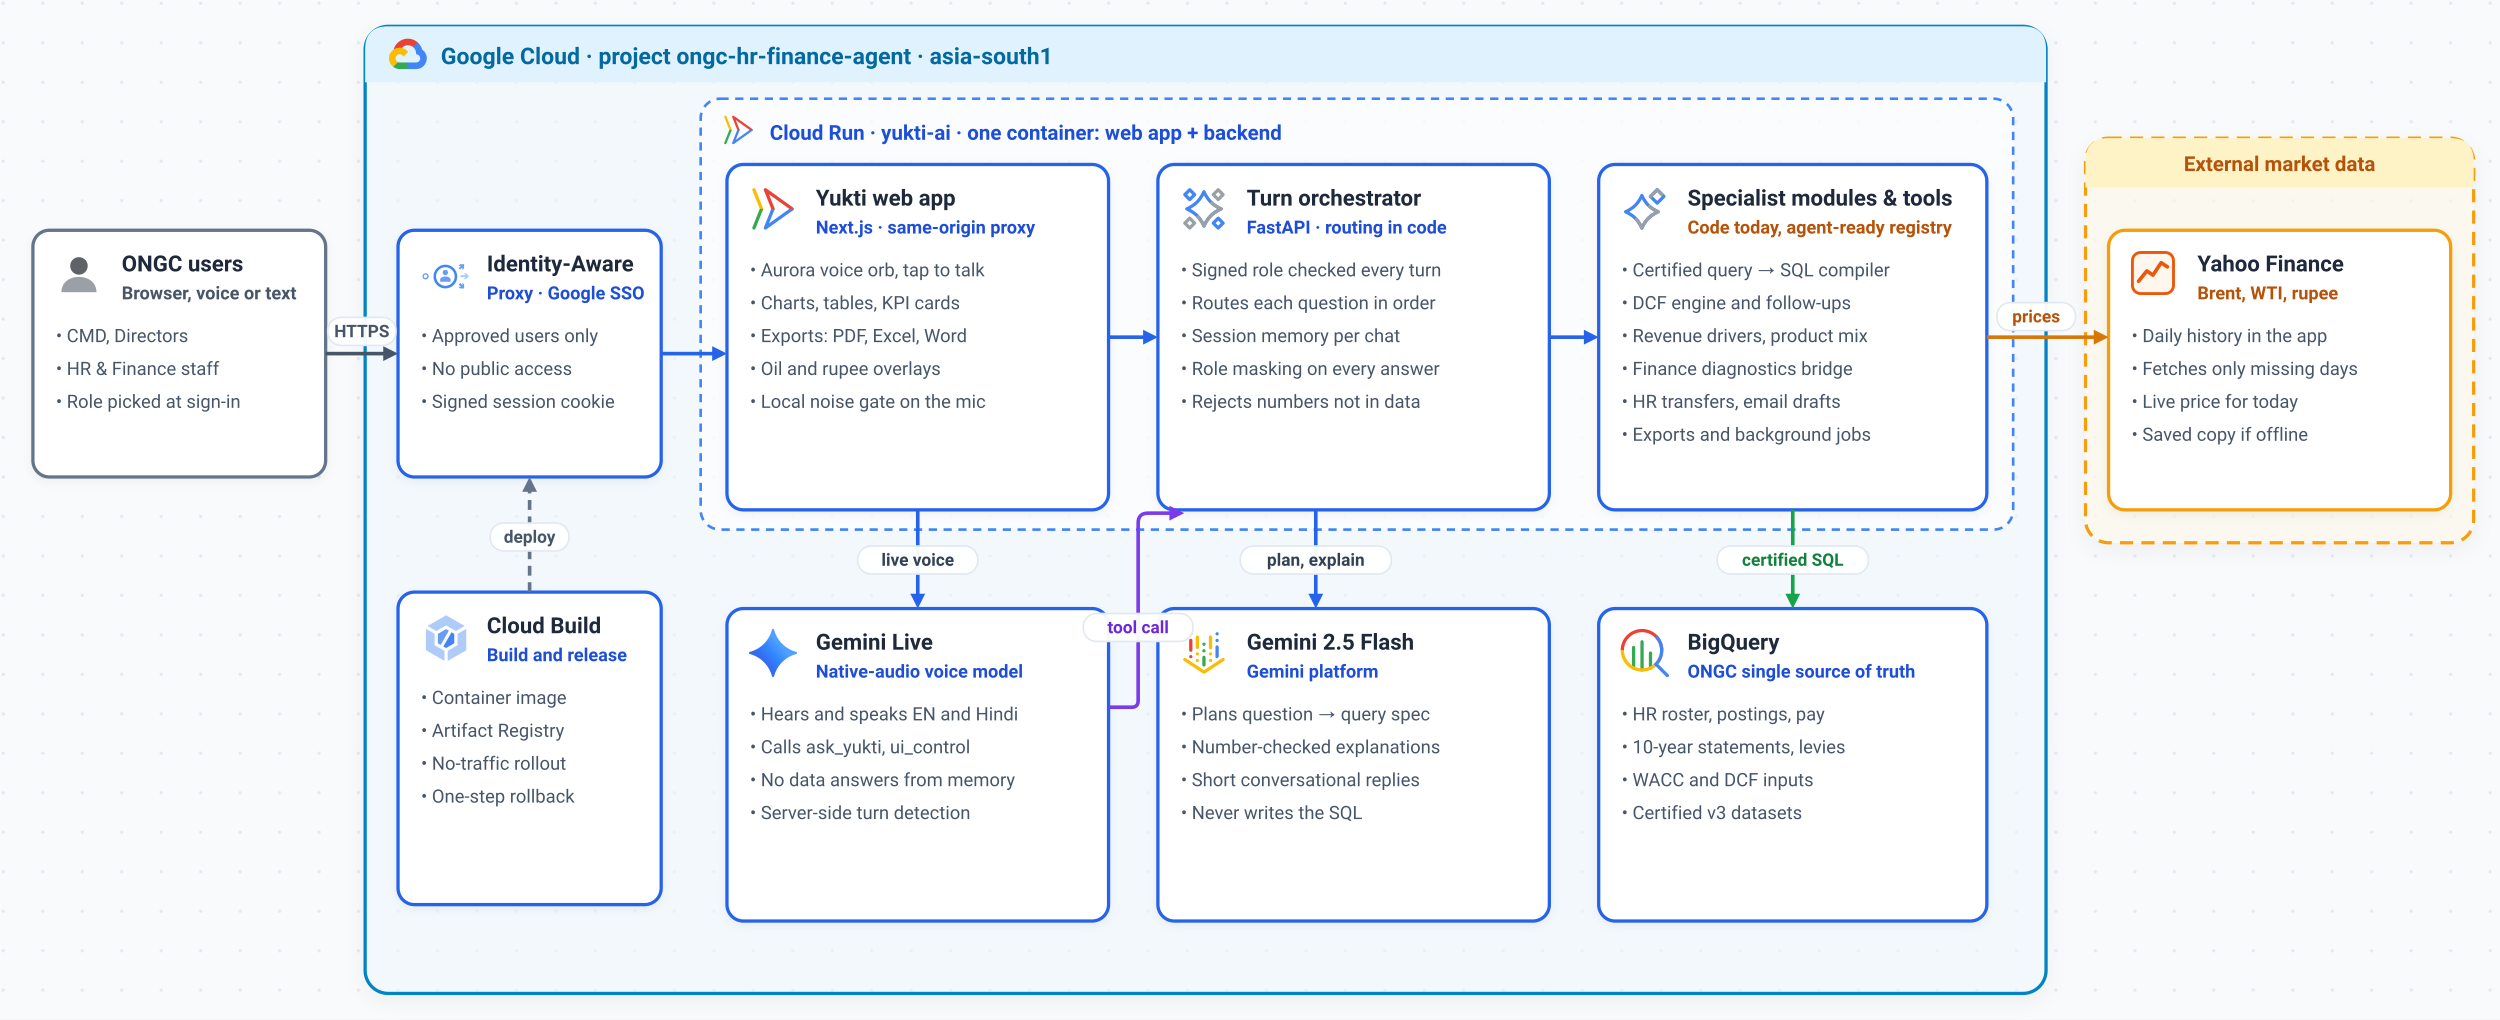
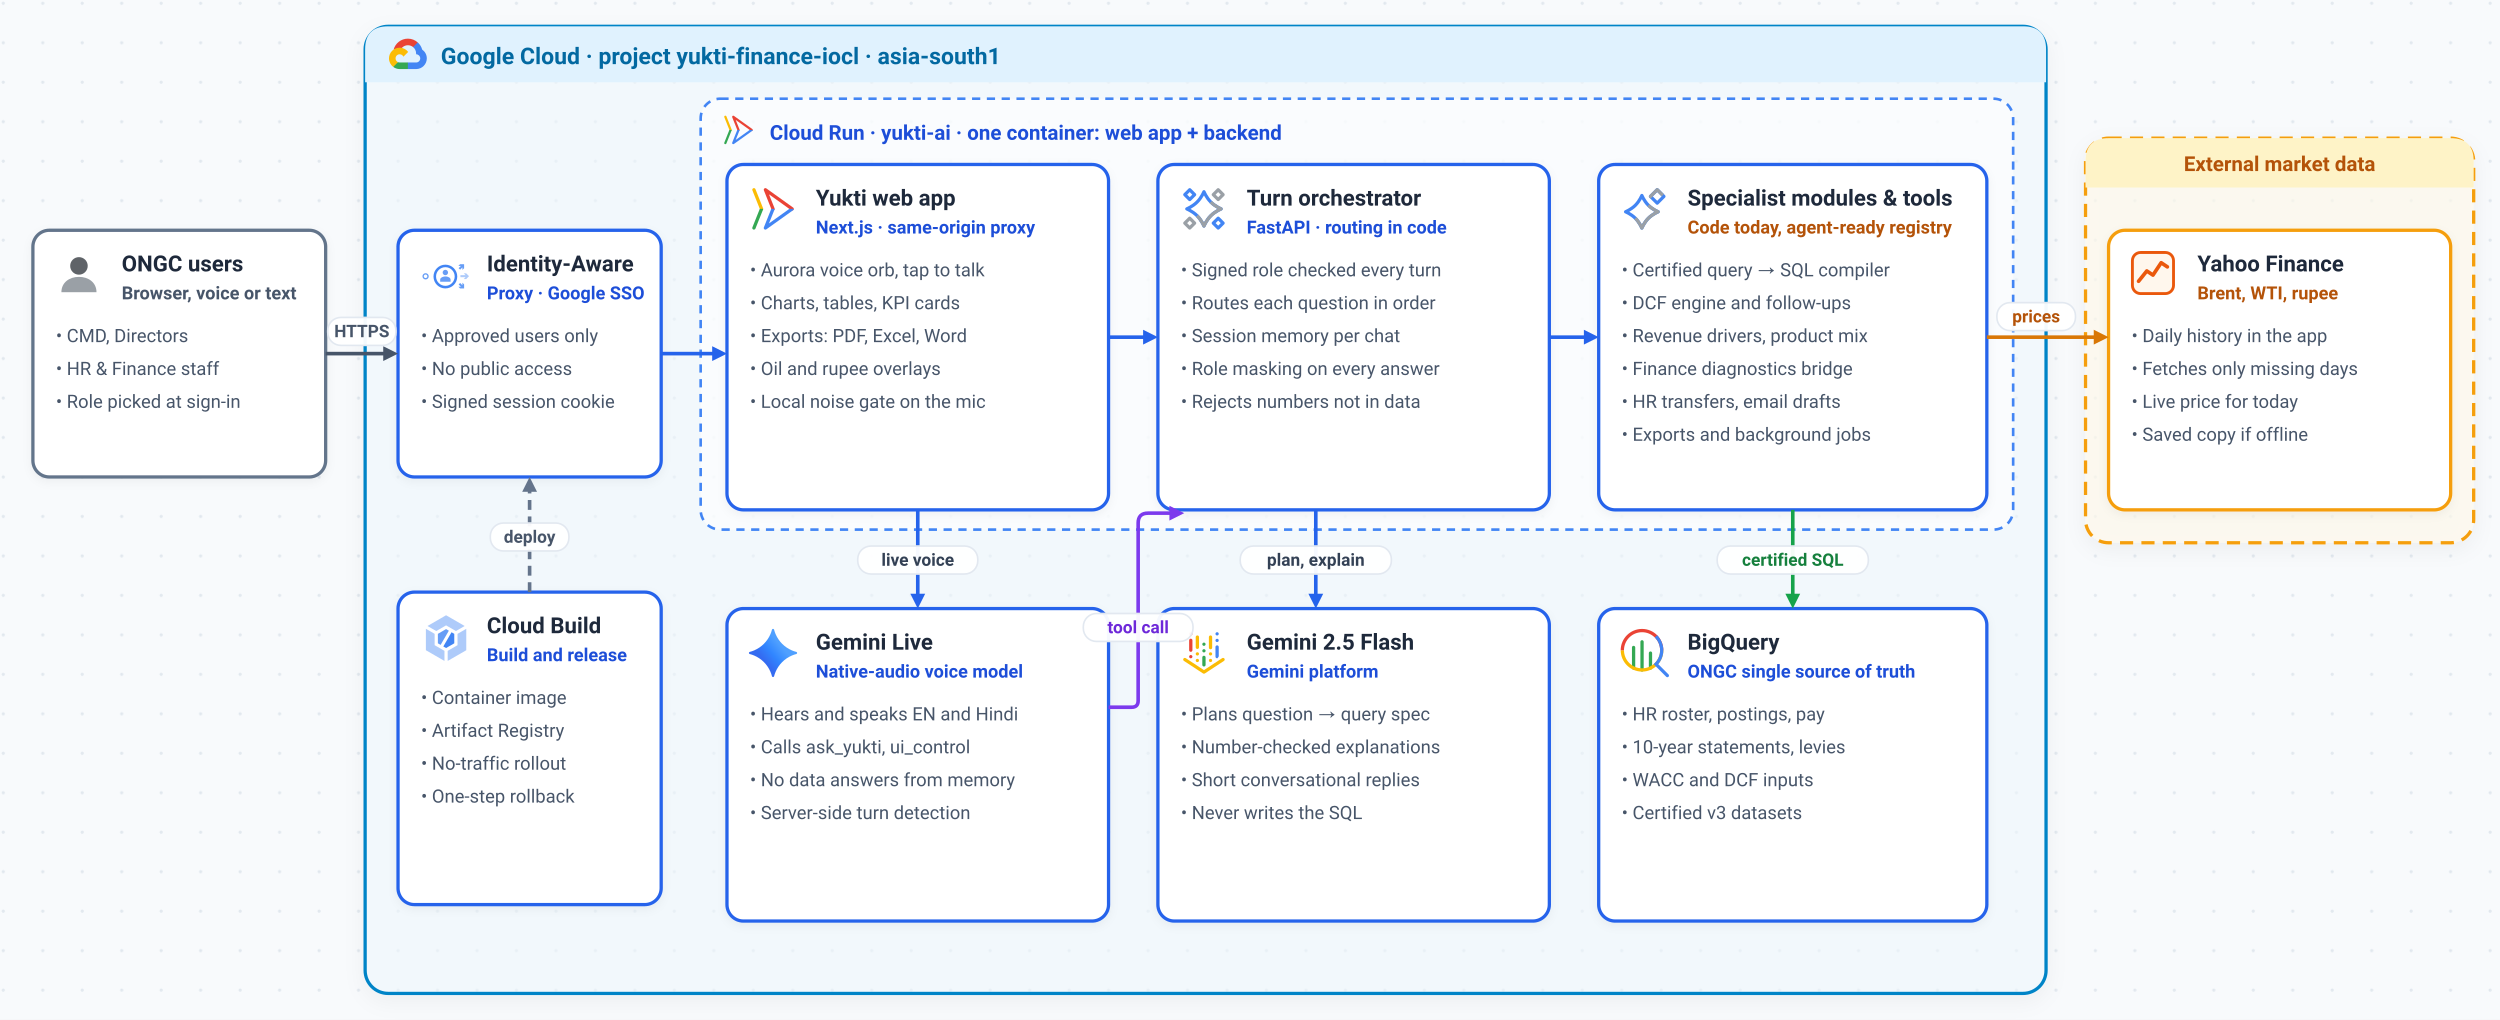
<svg xmlns="http://www.w3.org/2000/svg" viewBox="0 0 1520 620" width="1520" height="620" font-family="Google Sans, Roboto, Helvetica, Arial, sans-serif">
  <defs>
    <pattern id="bg-grid" width="24" height="24" patternUnits="userSpaceOnUse">
      <circle cx="2" cy="2" r="1" fill="#CBD5E1" fill-opacity="0.45" />
    </pattern>
    <filter id="shadow-md" x="-5%" y="-5%" width="110%" height="115%">
      <feDropShadow dx="0" dy="4" stdDeviation="6" flood-color="#0F172A" flood-opacity="0.07" />
    </filter>
    <filter id="shadow-sm" x="-5%" y="-5%" width="110%" height="115%">
      <feDropShadow dx="0" dy="2" stdDeviation="3" flood-color="#0F172A" flood-opacity="0.05" />
    </filter>
    <symbol id="icon-google-cloud" viewBox="0 0 192 192">
      <path fill="#EA4335" d="M121.11,60.87l5.89,0.11l16.01-16.01l0.78-6.78C131.07,26.87,114.33,19.98,96,19.98c-33.19,0-61.18,22.57-69.48,53.17c1.75-1.21,5.48-0.31,5.48-0.31l32-5.26c0,0,1.66-2.72,2.47-2.55C73.79,57.02,84.32,51.98,96,51.98C105.5,51.98,114.24,55.32,121.11,60.87z" />
      <path fill="#4285F4" d="M165.5,73.19c-3.71-13.72-11.39-25.82-21.72-35.01l-22.68,22.68C130.18,68.2,136,79.42,136,91.98v4c11.03,0,20,8.97,20,20s-8.97,20-20,20H96L92,140v24l4,3.98h40c28.67,0,52-23.33,52-52C188,98.25,179.08,82.58,165.5,73.19z" />
      <path fill="#34A853" d="M56,167.98h39.97v-32H56c-2.94,0-5.72-0.65-8.24-1.8L42,135.95l-16.02,16.02l-1.4,5.41C33.31,164.02,44.2,167.98,56,167.98z" />
      <path fill="#FBBC05" d="M56,63.98c-28.67,0-52,23.33-52,52c0,16.88,8.09,31.91,20.6,41.41l23.19-23.19C40.85,131.06,36,124.08,36,115.98c0-11.03,8.97-20,20-20c8.1,0,15.08,4.85,18.22,11.79l23.19-23.19C87.91,72.07,72.88,63.98,56,63.98z" />
    </symbol>
    <linearGradient id="gemini-spark-grad" x1="63.88" y1="262.92" x2="143.5" y2="330.05" gradientTransform="translate(0 386) scale(1 -1)" gradientUnits="userSpaceOnUse">
      <stop offset="0" stop-color="#346bf1" />
      <stop offset=".37" stop-color="#3186ff" />
      <stop offset=".78" stop-color="#4fa0ff" />
    </linearGradient>
    <symbol id="icon-gemini" viewBox="0 0 192 192">
      <path d="M164.93,86.68c-13.56-5.84-25.42-13.84-35.6-24.01-10.17-10.17-18.18-22.04-24.01-35.6-2.24-5.2-4.04-10.54-5.42-16.02-.45-1.79-2.06-3.05-3.9-3.05s-3.45,1.26-3.9,3.05c-1.38,5.48-3.18,10.81-5.42,16.02-5.84,13.56-13.84,25.43-24.01,35.6-10.17,10.17-22.04,18.18-35.6,24.01-5.2,2.24-10.54,4.04-16.02,5.42-1.79.45-3.05,2.06-3.05,3.9s1.26,3.45,3.05,3.9c5.48,1.38,10.81,3.18,16.02,5.42,13.56,5.84,25.42,13.84,35.6,24.01,10.17,10.17,18.18,22.04,24.01,35.6,2.24,5.2,4.04,10.54,5.42,16.02.45,1.79,2.06,3.05,3.9,3.05s3.45-1.26,3.9-3.05c1.38-5.48,3.18-10.81,5.42-16.02,5.84-13.56,13.84-25.42,24.01-35.6,10.17-10.17,22.04-18.18,35.6-24.01,5.2-2.24,10.54-4.04,16.02-5.42,1.79-.45,3.05-2.06,3.05-3.9s-1.26-3.45-3.05-3.9c-5.48-1.38-10.81-3.18-16.02-5.42Z" fill="url(#gemini-spark-grad)" />
    </symbol>
    <symbol id="icon-gemini-platform" viewBox="0 0 512 512">
      <path d="M128,244.99c-8.84,0-16-7.16-16-16v-95.97c0-8.84,7.16-16,16-16s16,7.16,16,16v95.97c0,8.84-7.16,16-16,16Z" fill="#ea4335" />
      <path d="M256,458c-2.98,0-5.97-.83-8.59-2.5l-186-122c-7.46-4.74-9.65-14.63-4.91-22.09,4.75-7.46,14.64-9.65,22.09-4.91l177.41,116.53,177.41-116.53c7.45-4.74,17.34-2.55,22.09,4.91,4.74,7.46,2.55,17.34-4.91,22.09l-186,122c-2.62,1.67-5.61,2.5-8.59,2.5Z" fill="#fbbc04" />
      <path d="M256,388.03c-8.84,0-16-7.16-16-16v-73.06c0-8.84,7.16-16,16-16s16,7.16,16,16v73.06c0,8.84-7.16,16-16,16Z" fill="#34a853" />
      <circle cx="128" cy="70" r="16" fill="#ea4335" />
      <circle cx="128" cy="292" r="16" fill="#ea4335" />
      <path d="M384.23,308.01c-8.82,0-15.98-7.14-16-15.97l-.23-94.01c-.02-8.84,7.13-16.02,15.97-16.03h.04c8.82,0,15.98,7.14,16,15.97l.23,94.01c.02-8.84-7.13,16.02-15.97,16.03h-.04Z" fill="#4285f4" />
      <circle cx="384" cy="70" r="16" fill="#4285f4" />
      <circle cx="384" cy="134" r="16" fill="#4285f4" />
      <path d="M320,220.36c-8.84,0-16-7.16-16-16v-103.02c0-8.84,7.16-16,16-16s16,7.16,16,16v103.02c0,8.84-7.16,16-16,16Z" fill="#fbbc04" />
      <circle cx="256" cy="171" r="16" fill="#34a853" />
      <circle cx="256" cy="235" r="16" fill="#34a853" />
      <circle cx="320" cy="265" r="16" fill="#fbbc04" />
      <circle cx="320" cy="329" r="16" fill="#fbbc04" />
      <path d="M192,217.36c-8.84,0-16-7.16-16-16v-100.02c0-8.84,7.16-16,16-16s16,7.16,16,16v100.02c0,8.84-7.16,16-16,16Z" fill="#fbbc04" />
      <circle cx="192" cy="265" r="16" fill="#fbbc04" />
      <circle cx="192" cy="329" r="16" fill="#fbbc04" />
    </symbol>
    <symbol id="icon-agents" viewBox="0 0 512 512">
      <path d="M256.083,438.958h-.025c-6.531-.01-12.403-3.982-14.831-10.046-.21-.521-21.989-53.918-63.233-94.966-41.269-41.072-94.336-62.688-94.867-62.902-6.066-2.438-10.046-8.326-10.039-14.865.007-6.537,3.983-12.415,10.053-14.842.964-.39,53.504-21.883,94.854-63.036,41.476-41.278,63-94.697,63.213-95.231,2.422-6.092,8.316-10.098,14.871-10.098h.017c6.562.007,12.456,4.012,14.867,10.113.206.521,21.716,53.924,63.206,95.216,41.538,41.341,94.333,62.827,94.861,63.039,6.064,2.436,10.045,8.316,10.045,14.852s-3.969,12.416-10.033,14.851c-.52.209-53.737,21.965-94.874,62.904-41.11,40.916-63.029,94.463-63.245,94.999-2.444,6.048-8.317,10.013-14.838,10.013h-.002ZM125.551,256.183c21.069,11.566,49.712,29.899,75.016,55.082,25.399,25.278,43.886,54.093,55.524,75.267,11.659-21.198,30.162-50.046,55.502-75.267,25.252-25.131,53.939-43.484,75.035-55.069-21.021-11.563-49.611-29.911-75.035-55.213-25.47-25.349-43.907-54.14-55.514-75.348-11.608,21.21-30.048,50.005-55.512,75.348-25.409,25.288-53.996,43.635-75.017,55.2h0Z" fill="#4285f4" />
      <path d="M394.5,181c-4.095,0-8.189-1.562-11.313-4.687l-47.5-47.5c-6.249-6.248-6.249-16.379,0-22.627l47.5-47.5c6.248-6.249,16.379-6.249,22.627,0l47.5,47.5c6.249,6.248,6.249,16.379,0,22.627l-47.5,47.5c-3.124,3.124-7.219,4.687-11.313,4.687h-.001ZM369.627,117.5l24.873,24.873,24.873-24.873-24.873-24.873-24.873,24.873Z" fill="#9aa0a6" />
      <path d="M117.5,181c-4.095,0-8.189-1.562-11.313-4.687l-47.5-47.5c-6.249-6.248-6.249-16.379,0-22.627l47.5-47.5c6.248-6.249,16.379-6.249,22.627,0l47.5,47.5c6.249,6.248,6.249,16.379,0,22.627l-47.5,47.5c-3.124,3.124-7.219,4.687-11.313,4.687h0ZM92.627,117.5l24.873,24.873,24.873-24.873-24.873-24.873-24.873,24.873Z" fill="#4285f4" />
      <path d="M394.5,458c-4.095,0-8.189-1.562-11.313-4.687l-47.5-47.5c-6.249-6.248-6.249-16.379,0-22.627l47.5-47.5c6.248-6.248,16.379-6.248,22.627,0l47.5,47.5c6.249,6.248,6.249,16.379,0,22.627l-47.5,47.5c-3.124,3.124-7.219,4.687-11.313,4.687h-.001ZM369.627,394.5l24.873,24.873,24.873-24.873-24.873-24.873-24.873,24.873Z" fill="#4285f4" />
      <path d="M117.5,458c-4.095,0-8.189-1.562-11.313-4.687l-47.5-47.5c-6.249-6.248-6.249-16.379,0-22.627l47.5-47.5c6.248-6.248,16.379-6.248,22.627,0l47.5,47.5c6.249,6.248,6.249,16.379,0,22.627l-47.5,47.5c-3.124,3.124-7.219,4.687-11.313,4.687h0ZM92.627,394.5l24.873,24.873,24.873-24.873-24.873-24.873-24.873,24.873Z" fill="#9aa0a6" />
      <path d="M334.166,333.946c41.137-40.94,94.354-62.695,94.874-62.904,6.064-2.435,10.032-8.315,10.033-14.851,0-6.535-3.98-12.416-10.045-14.851-.528-.212-53.323-21.698-94.861-63.039-.072-.071-.15-.131-.223-.2l-22.604,22.604c.087.091.163.189.253.278,25.424,25.302,54.015,43.649,75.035,55.213-21.096,11.585-49.783,29.939-75.035,55.069-25.34,25.221-43.843,54.068-55.502,75.267-11.622-21.144-30.074-49.907-55.418-75.16l-22.628,22.628c41.21,41.041,62.971,94.392,63.181,94.913,2.428,6.064,8.3,10.035,14.831,10.046h.025c6.521,0,12.393-3.966,14.838-10.013.216-.536,22.135-54.083,63.245-94.999h.001Z" fill="#9aa0a6" />
    </symbol>
    <symbol id="icon-aiml" viewBox="0 0 512 512">
      <path fill="#4285f4" d="M377.2,216.1c-4.1,0-8.2-1.6-11.3-4.7l-65.3-65.3c-3-3-4.7-7.1-4.7-11.3s1.7-8.3,4.7-11.3l65.3-65.3c3-3,7.1-4.7,11.3-4.7s8.3,1.7,11.3,4.7l65.3,65.3c6.2,6.2,6.2,16.4,0,22.6l-65.3,65.3c-3.1,3.1-7.2,4.7-11.3,4.7h0ZM334.6,134.8l42.6,42.6,42.6-42.6-42.6-42.7-42.6,42.7Z" />
      <path fill="#9aa0a6" d="M300.7,146.1c-6.2-6.2-6.2-16.4,0-22.6l65.3-65.3c6.2-6.2,16.4-6.2,22.6,0l53.9,54-22.6,22.6-42.6-42.7-65.3,65.3s-8.1-8.2-11.3-11.4h0Z" />
      <path fill="#4285f4" d="M228,458.5h0c-6.5,0-12.4-4-14.8-10-.2-.5-20.8-51-59.8-89.9-39.1-38.9-89.3-59.3-89.8-59.5-6.1-2.4-10-8.3-10-14.9,0-6.5,4-12.4,10-14.8h0c.5-.2,50.5-20.6,89.8-59.7,39.2-39.1,59.6-89.6,59.8-90.1,2.4-6.1,8.3-10.1,14.9-10.1h0c6.6,0,12.5,4,14.9,10.1.2.5,20.6,51,59.8,90.1,39.3,39.1,89.3,59.5,89.8,59.7,6.1,2.4,10,8.3,10,14.9s-4,12.4-10,14.9c-.5.2-50.9,20.8-89.8,59.5-38.9,38.7-59.6,89.4-59.9,89.9-2.4,6-8.3,10-14.8,10h0ZM105.8,284.2c19.9,11,46.5,28.3,70.1,51.7,23.7,23.5,41,50.3,52.1,70.4,11.1-20,28.5-46.9,52.1-70.4,23.5-23.4,50.2-40.6,70.1-51.7-19.9-11-46.5-28.3-70.1-51.8-23.7-23.6-41-50.4-52.1-70.4-11.1,20.1-28.4,46.8-52.1,70.4-23.7,23.6-50.2,40.8-70.1,51.8h0Z" />
      <path fill="#9aa0a6" d="M392.5,269.3c-.5-.2-50.5-20.6-89.8-59.7,0,0,0,0-.1-.1l-22.6,22.6c0,0,.1.1.2.2,23.7,23.6,50.2,40.8,70.1,51.8-20,11.1-46.6,28.3-70.1,51.7-23.6,23.5-41,50.3-52.1,70.4-11.1-20-28.4-46.7-52-70.2l-22.6,22.6c38.9,38.8,59.5,89.3,59.7,89.8,2.4,6.1,8.3,10,14.8,10h0c6.5,0,12.4-4,14.8-10,.2-.5,21-51.2,59.9-89.9,38.9-38.7,89.3-59.3,89.8-59.5,6.1-2.4,10-8.3,10-14.9s-4-12.4-10-14.9h0Z" />
    </symbol>
    <symbol id="icon-cloud-run" viewBox="0 0 512 512">
      <path fill="#FBBC04" d="M144.4,272c-6.4,0-12.4-3.8-14.9-10.1L55.4,75.9c-3.3-8.2.7-17.5,8.9-20.8,8.2-3.3,17.5.7,20.8,8.9l74.2,186c3.3,8.2-.7,17.5-8.9,20.8-1.9.8-3.9,1.1-5.9,1.1h-.1Z" />
      <path fill="#EA4335" d="M256,272c-6.4,0-12.4-3.8-14.9-10.1l-74.1-186c-2.6-6.6-.6-14.1,5-18.5s13.4-4.5,19.2-.4l260.1,186c7.2,5.1,8.9,15.1,3.7,22.3s-15.1,8.9-22.3,3.7L216.9,114.7l54,135.3c3.3,8.2-.7,17.5-8.9,20.8-1.9.8-4,1.1-5.9,1.1h-.1Z" />
      <path fill="#34A853" d="M127.2,256l-72,180c-3.3,8.2.7,17.5,8.9,20.8,3.1,1.2,4,1.1,5.9,1.1,6.3,0,12.4-3.8,14.9-10.1l74.4-186c.8-2,1.1-4,1.1-5.9h-33.2Z" />
      <path fill="#4285F4" d="M414.5,256l-197.7,141.2,54.1-135.3c.8-2,1.1-4,1.1-5.9h-33.2l-72,180c-2.6,6.6-.6,14.1,5,18.5,2.9,2.3,6.4,3.4,9.9,3.4s6.5-1,9.3-3l260.4-186c4.4-3.1,6.7-8,6.7-13h-43.6Z" />
    </symbol>
    <symbol id="icon-wif" viewBox="0 0 512 512">
      <path d="M432,400H80a32.041,32.041,0,0,1-32-32V144a32.041,32.041,0,0,1,32-32H432a32.041,32.041,0,0,1,32,32V368A32.041,32.041,0,0,1,432,400ZM80,144V368H432.031L432,144Z" fill="#4285f4" />
      <rect x="303.719" y="175.75" width="96" height="16" fill="#669df6" />
      <rect x="303.719" y="223.813" width="96" height="16" fill="#669df6" />
      <rect x="303.719" y="271.875" width="96" height="16" fill="#669df6" />
      <rect x="303.719" y="319.875" width="96" height="16" fill="#669df6" />
      <path d="M271.813,239.812v-16H255.8V191.844H223.766V175.75h-16v16.094H175.7V175.75h-16v16.094H127.8v31.968H111.828v16H127.8v32.063H111.828v16H127.8v31.969H159.7v16.015h16V319.844h32.063v16.015h16V319.844H255.8V287.875h16.016v-16H255.8V239.812ZM239.8,303.844h-96v-96h96Z" fill="#aecbfa" />
      <path d="M223.766,287.422H159.609v-63.61h64.157Zm-48.157-16h32.157v-31.61H175.609Z" fill="#4285f4" />
    </symbol>
    <symbol id="icon-databases" viewBox="0 0 512 512">
      <path fill="#4285f4" d="M256,490c-44.2,0-85.9-11.3-117.6-31.8-33.8-21.9-52.4-51.7-52.4-84v-118.2h32v118.2c0,21,13.4,41.3,37.8,57.1,26.5,17.2,62.1,26.7,100.2,26.7s73.7-9.5,100.2-26.7c24.4-15.8,37.8-36.1,37.8-57.1h32c0,32.3-18.6,62.1-52.4,84-31.6,20.5-73.4,31.8-117.6,31.8Z" />
      <path fill="#9aa0a6" d="M256,381c-44.2,0-85.9-11.3-117.6-31.8-33.8-21.9-52.4-51.7-52.4-84v-127.3h32v127.3c0,21,13.4,41.3,37.8,57.1,26.5,17.2,62.1,26.7,100.2,26.7s73.7-9.5,100.2-26.7c24.4-15.8,37.8-36.1,37.8-57.1h32c0,32.3-18.6,62.1-52.4,84-31.6,20.5-73.4,31.8-117.6,31.8Z" />
      <path fill="#9aa0a6" d="M256,490v-32c38.1,0,73.7-9.5,100.2-26.7,24.4-15.8,37.8-36.1,37.8-57.2v-118.1h32v118.1c0,32.3-18.6,62.1-52.4,84.1-31.6,20.5-73.4,31.8-117.6,31.8h0Z" />
      <path fill="#4285f4" d="M256,381v-32c38.1,0,73.7-9.5,100.2-26.7,24.4-15.8,37.8-36.1,37.8-57.2v-127.2h32v127.2c0,32.3-18.6,62.1-52.4,84.1-31.6,20.5-73.4,31.8-117.6,31.8h0Z" />
      <path fill="#4285f4" d="M256,253.6c-44.2,0-85.9-11.3-117.6-31.8-33.8-21.9-52.4-51.7-52.4-84s18.6-62.1,52.4-84c31.6-20.5-73.4-31.8-117.6-31.8s86,11.3,117.6,31.8c33.8,21.9,52.4,51.7,52.4,84s-18.6,62.1-52.4,84c-31.6,20.5-73.4,31.8-117.6,31.8ZM256,54c-38.1,0-73.7,9.5-100.2,26.7-24.4,15.8-37.8,36.1-37.8,57.1s13.4,41.3,37.8,57.1c26.5,17.2,62.1,26.7,100.2,26.7s73.7-9.5,100.2-26.7c24.4-15.8,37.8-36.1,37.8-57.1s-13.4-41.3-37.8-57.1c-26.5-17.2-62.1-26.7-100.2-26.7Z" />
      <path fill="#9aa0a6" d="M256,253.8v-32c38.1,0,73.7-9.5,100.2-26.7,24.4-15.8,37.8-36.2,37.8-57.2s-13.4-41.4-37.8-57.2c-26.5-17.2-62.1-26.7-100.2-26.7v-32c44.2,0,86,11.3,117.6,31.8,33.8,21.9,52.4,51.8,52.4,84.1s-18.6,62.1-52.4,84.1c-31.6,20.5-73.4,31.8-117.6,31.8h0Z" />
    </symbol>
    <symbol id="icon-bigquery" viewBox="0 0 512 512">
      <path d="M311.9,418.9c-8.8,0-16-7.2-16-16v-145.8c0-8.8,7.2-16,16-16s16,7.2,16,16v145.8c0,8.8-7.2,16-16,16h0Z" fill="#34A853" />
      <path d="M147.6,418.9c-8.8,0-16-7.2-16-16v-200.5c0-8.8,7.2-16,16-16s16,7.2,16,16v200.5c0,8.8-7.2,16-16,16Z" fill="#34A853" />
      <path d="M229.8,437.4c-8.8,0-16-7.2-16-16V147.6c0-8.8,7.2-16,16-16s16,7.2,16,16v273.7c0,8.8-7.2,16-16,16h0Z" fill="#34A853" />
      <path d="M229.8,437.4c-114.5,0-207.6-93.1-207.6-207.6h32c0,96.8,78.8,175.6,175.6,175.6s175.6-78.8,175.6-175.6h32c0,114.5-93.1,207.6-207.6,207.6h0Z" fill="#FBBC04" />
      <path d="M437.4,229.8h-32c0-96.8-78.8-175.6-175.6-175.6S54.1,132.9,54.1,229.8H22.1c0-114.5,93.2-207.7,207.7-207.7s207.6,93.1,207.6,207.6h0Z" fill="#EA4335" />
      <path d="M487.4,464.8l-100-100c32.3-37.6,49.9-85,49.9-135.1s-21.6-107.6-60.8-146.8l-22.6,22.6c33.2,33.2,51.4,77.3,51.4,124.2s-18.3,90.9-51.5,124.1h0c-5,5-7.5,7-11.8,10.8l122.8,122.8c3.1,3.1,7.2,4.7,11.3,4.7h0c4.1,0,8.2-1.6,11.3-4.7,6.2-6.2,6.2-16.4,0-22.6h0Z" fill="#4285F4" />
    </symbol>
    <linearGradient id="sp-grad-0" x1="6" y1="11.5" x2="26.583" y2="11.5" gradientUnits="userSpaceOnUse">
      <stop stop-color="#103A3B" />
      <stop offset="1" stop-color="#116B6E" />
    </linearGradient>
    <linearGradient id="sp-grad-1" x1="18" y1="13" x2="32" y2="21" gradientUnits="userSpaceOnUse">
      <stop stop-color="#1D9097" />
      <stop offset="1" stop-color="#29BBC2" />
    </linearGradient>
    <linearGradient id="sp-grad-2" x1="12" y1="21.5" x2="23" y2="26.5" gradientUnits="userSpaceOnUse">
      <stop stop-color="#28A6B5" />
      <stop offset="1" stop-color="#31D6EC" />
    </linearGradient>
    <linearGradient id="sp-grad-3" x1="0" y1="16" x2="19.5" y2="16" gradientUnits="userSpaceOnUse">
      <stop stop-color="#105557" />
      <stop offset="1" stop-color="#116B6E" />
    </linearGradient>
    <symbol id="icon-sharepoint" viewBox="0 0 32 32">
      <circle cx="15.5" cy="11.5" r="9.5" fill="url(#sp-grad-0)" />
      <circle cx="24" cy="17" r="8" fill="url(#sp-grad-1)" />
      <circle cx="16.5" cy="23.5" r="6.5" fill="url(#sp-grad-2)" />
      <path d="M7 12C7 10.343 8.343 9 10 9H17C18.657 9 20 10.343 20 12V24C20 25.657 18.657 27 17 27H7V12Z" fill="#000000" fill-opacity="0.22" />
      <rect y="7" width="18" height="18" rx="2" fill="url(#sp-grad-3)" />
      <path d="M13 18.123C13 16.573 11.96 15.888 9.797 15.092C8.103 14.464 7.7 14.282 7.7 13.682C7.7 13.165 8.203 12.816 9.059 12.816C9.931 12.816 10.753 13.109 11.675 13.612L12.614 11.95C11.625 11.335 10.451 11 9.025 11C6.845 11 5.285 12.117 5.285 13.821C5.285 15.567 6.526 16.126 8.606 16.866C10.266 17.453 10.585 17.746 10.585 18.263C10.585 18.877 9.998 19.184 9.075 19.184C7.985 19.184 7.029 18.807 6.073 18.193L5 19.785C6.174 20.595 7.633 21 9.126 21C11.373 21 13 19.939 13 18.123Z" fill="white" />
    </symbol>
    <symbol id="icon-aws-storage" viewBox="0 0 64 64">
      <rect width="64" height="64" rx="12" fill="#FFF7ED" stroke="#EA580C" stroke-width="2.5" />
      <ellipse cx="32" cy="20" rx="16" ry="6" fill="none" stroke="#EA580C" stroke-width="2.5" />
      <path d="M16 20v24c0 3.3 7.2 6 16 6s16-2.7 16-6V20" fill="none" stroke="#EA580C" stroke-width="2.5" />
      <path d="M16 32c0 3.3 7.2 6 16 6s16-2.7 16-6" fill="none" stroke="#EA580C" stroke-width="2.5" />
    </symbol>
    <symbol id="icon-aws-compute" viewBox="0 0 64 64">
      <rect width="64" height="64" rx="12" fill="#FFF7ED" stroke="#EA580C" stroke-width="2.5" />
      <rect x="18" y="18" width="28" height="28" rx="4" fill="none" stroke="#EA580C" stroke-width="2.5" />
      <rect x="25" y="25" width="14" height="14" rx="2" fill="#EA580C" />
      <path d="M26 12v6M38 12v6M26 46v6M38 46v6M12 26h6M12 38h6M46 26h6M46 38h6" stroke="#EA580C" stroke-width="2.5" stroke-linecap="round" />
    </symbol>
    <symbol id="icon-iap" viewBox="0 0 24 24">
      <path fill="#4285f4" d="M11.85,7a5.1,5.1,0,1,0,5.1,5.1h0A5.1,5.1,0,0,0,11.85,7Zm0,9.08a4,4,0,1,1,4-4h0A4,4,0,0,1,11.85,16.09Z" />
      <path fill="#669df6" d="M13.77,12.71a2.09,2.09,0,0,0-.28-.22,3.11,3.11,0,0,0-2.61-.28,2.31,2.31,0,0,0-.89.47.86.86,0,0,0-.37.65v1h4.47v-.82A1,1,0,0,0,13.77,12.71Z" />
      <path fill="#669df6" d="M11.85,11.53a1.16,1.16,0,1,0-1.17-1.15h0A1.17,1.17,0,0,0,11.85,11.53Z" />
      <polygon fill="#aecbfa" points="20.78 10.72 19.74 10.72 20.51 11.49 18.3 11.49 18.3 12.39 20.51 12.39 19.74 13.17 20.78 13.17 22 11.94 20.78 10.72" />
      <polygon fill="#669df6" points="17.54 8.5 18.18 9.14 19.16 8.17 19.16 9.26 19.89 8.52 19.89 6.79 18.16 6.79 17.43 7.53 18.52 7.53 17.54 8.5" />
      <polygon fill="#669df6" points="19.16 15.83 18.18 14.86 17.54 15.49 18.52 16.47 17.43 16.47 18.16 17.2 19.89 17.2 19.89 15.47 19.16 14.74 19.16 15.83" />
      <path fill="#669df6" d="M3.35,10.65A1.35,1.35,0,1,0,4.71,12a1.35,1.35,0,0,0-1.36-1.35Zm0,2.1A.76.76,0,1,1,4.11,12h0a.76.76,0,0,1-.76.75Z" />
    </symbol>
    <symbol id="icon-cloud-build" viewBox="0 0 24 24">
      <polygon fill="#4285f4" points="12.15 16.24 15.67 14.21 15.67 10.15 14.49 9.46 10.97 15.56 12.15 16.24" />
      <polygon fill="#669df6" points="8.63 10.15 8.63 14.21 9.81 14.89 13.34 8.8 12.15 8.11 8.63 10.15" />
      <polygon fill="#aecbfa" points="11.46 17.45 7.24 15.01 7.24 10.15 3.49 7.98 3.49 17.18 11.46 21.78 11.46 17.45" />
      <polygon fill="#aecbfa" points="7.93 8.95 12.15 6.51 16.37 8.95 20.13 6.78 12.15 2.17 4.17 6.78 7.93 8.95" />
      <polygon fill="#aecbfa" points="17.06 15.01 12.84 17.45 12.84 21.78 20.82 17.18 20.82 7.98 17.06 10.15 17.06 15.01" />
    </symbol>
    <symbol id="icon-user" viewBox="0 0 24 24">
      <circle cx="12" cy="8" r="4" fill="#5f6368" />
      <path d="M4 20c0-4.4 3.6-7 8-7s8 2.6 8 7z" fill="#9aa0a6" />
    </symbol>
    <symbol id="icon-market" viewBox="0 0 24 24">
      <rect x="2" y="2" width="20" height="20" rx="4" fill="#FFF7ED" stroke="#EA580C" stroke-width="1.4" />
      <polyline points="5,16 9,11 12,13 16,7 19,9" fill="none" stroke="#EA580C" stroke-width="1.8" stroke-linejoin="round" stroke-linecap="round" />
    </symbol>
  </defs>
  <rect width="1520" height="620" fill="#F8FAFC" />
  <rect width="1520" height="620" fill="url(#bg-grid)" />
  <rect x="20" y="140" width="178" height="150" rx="10" fill="#FFFFFF" stroke="#64748B" stroke-width="2" filter="url(#shadow-sm)" />
  <use href="#icon-user" x="32" y="151" width="32" height="32" />
  <text x="74" y="165" font-size="13.5" font-weight="700" fill="#1E293B">ONGC users</text>
  <text x="74" y="182" font-size="11" font-weight="600" fill="#475569">Browser, voice or text</text>
  <text x="34" y="208" font-size="11.2" fill="#475569">• CMD, Directors</text>
  <text x="34" y="228" font-size="11.2" fill="#475569">• HR &amp; Finance staff</text>
  <text x="34" y="248" font-size="11.2" fill="#475569">• Role picked at sign-in</text>
  <rect x="222" y="16" width="1022" height="588" rx="14" fill="#F0F9FF" fill-opacity="0.55" stroke="#0284C7" stroke-width="2" filter="url(#shadow-md)" />
  <path d="M 222 30 Q 222 16 236 16 L 1230 16 Q 1244 16 1244 30 L 1244 50 L 222 50 Z" fill="#E0F2FE" />
  <use href="#icon-google-cloud" x="236" y="21" width="24" height="24" />
-   <text x="268" y="39" font-size="14" font-weight="700" fill="#0369A1">Google Cloud · project ongc-hr-finance-agent · asia-south1</text>
+   <text x="268" y="39" font-size="14" font-weight="700" fill="#0369A1">Google Cloud · project yukti-finance-iocl · asia-south1</text>
  <rect x="242" y="140" width="160" height="150" rx="10" fill="#FFFFFF" stroke="#2563EB" stroke-width="2" filter="url(#shadow-sm)" />
  <use href="#icon-iap" x="254" y="151" width="34" height="34" />
  <text x="296" y="165" font-size="13.5" font-weight="700" fill="#1E293B">Identity-Aware</text>
  <text x="296" y="182" font-size="11" font-weight="600" fill="#1D4ED8">Proxy · Google SSO</text>
  <text x="256" y="208" font-size="11.2" fill="#475569">• Approved users only</text>
  <text x="256" y="228" font-size="11.2" fill="#475569">• No public access</text>
  <text x="256" y="248" font-size="11.2" fill="#475569">• Signed session cookie</text>
  <rect x="242" y="360" width="160" height="190" rx="10" fill="#FFFFFF" stroke="#2563EB" stroke-width="2" filter="url(#shadow-sm)" />
  <use href="#icon-cloud-build" x="254" y="371" width="34" height="34" />
  <text x="296" y="385" font-size="13.5" font-weight="700" fill="#1E293B">Cloud Build</text>
  <text x="296" y="402" font-size="11" font-weight="600" fill="#1D4ED8">Build and release</text>
  <text x="256" y="428" font-size="11.2" fill="#475569">• Container image</text>
  <text x="256" y="448" font-size="11.2" fill="#475569">• Artifact Registry</text>
  <text x="256" y="468" font-size="11.2" fill="#475569">• No-traffic rollout</text>
  <text x="256" y="488" font-size="11.2" fill="#475569">• One-step rollback</text>
  <rect x="426" y="60" width="798" height="262" rx="12" fill="#FFFFFF" fill-opacity="0.6" stroke="#4285F4" stroke-width="1.6" stroke-dasharray="5 4" />
  <use href="#icon-cloud-run" x="438" y="68" width="22" height="22" />
  <text x="468" y="85" font-size="12.5" font-weight="700" fill="#1D4ED8">Cloud Run · yukti-ai · one container: web app + backend</text>
  <rect x="442" y="100" width="232" height="210" rx="10" fill="#FFFFFF" stroke="#2563EB" stroke-width="2" filter="url(#shadow-sm)" />
  <use href="#icon-cloud-run" x="454" y="111" width="32" height="32" />
  <text x="496" y="125" font-size="13.5" font-weight="700" fill="#1E293B">Yukti web app</text>
  <text x="496" y="142" font-size="11" font-weight="600" fill="#1D4ED8">Next.js · same-origin proxy</text>
  <text x="456" y="168" font-size="11.2" fill="#475569">• Aurora voice orb, tap to talk</text>
  <text x="456" y="188" font-size="11.2" fill="#475569">• Charts, tables, KPI cards</text>
  <text x="456" y="208" font-size="11.2" fill="#475569">• Exports: PDF, Excel, Word</text>
  <text x="456" y="228" font-size="11.2" fill="#475569">• Oil and rupee overlays</text>
  <text x="456" y="248" font-size="11.2" fill="#475569">• Local noise gate on the mic</text>
  <rect x="704" y="100" width="238" height="210" rx="10" fill="#FFFFFF" stroke="#2563EB" stroke-width="2" filter="url(#shadow-sm)" />
  <use href="#icon-agents" x="716" y="111" width="32" height="32" />
  <text x="758" y="125" font-size="13.5" font-weight="700" fill="#1E293B">Turn orchestrator</text>
  <text x="758" y="142" font-size="11" font-weight="600" fill="#1D4ED8">FastAPI · routing in code</text>
  <text x="718" y="168" font-size="11.2" fill="#475569">• Signed role checked every turn</text>
  <text x="718" y="188" font-size="11.2" fill="#475569">• Routes each question in order</text>
  <text x="718" y="208" font-size="11.2" fill="#475569">• Session memory per chat</text>
  <text x="718" y="228" font-size="11.2" fill="#475569">• Role masking on every answer</text>
  <text x="718" y="248" font-size="11.2" fill="#475569">• Rejects numbers not in data</text>
  <rect x="972" y="100" width="236" height="210" rx="10" fill="#FFFFFF" stroke="#2563EB" stroke-width="2" filter="url(#shadow-sm)" />
  <use href="#icon-aiml" x="984" y="111" width="32" height="32" />
  <text x="1026" y="125" font-size="13.5" font-weight="700" fill="#1E293B">Specialist modules &amp; tools</text>
  <text x="1026" y="142" font-size="11" font-weight="600" fill="#B45309">Code today, agent-ready registry</text>
  <text x="986" y="168" font-size="11.2" fill="#475569">• Certified query → SQL compiler</text>
  <text x="986" y="188" font-size="11.2" fill="#475569">• DCF engine and follow-ups</text>
  <text x="986" y="208" font-size="11.2" fill="#475569">• Revenue drivers, product mix</text>
  <text x="986" y="228" font-size="11.2" fill="#475569">• Finance diagnostics bridge</text>
  <text x="986" y="248" font-size="11.2" fill="#475569">• HR transfers, email drafts</text>
  <text x="986" y="268" font-size="11.2" fill="#475569">• Exports and background jobs</text>
  <rect x="442" y="370" width="232" height="190" rx="10" fill="#FFFFFF" stroke="#2563EB" stroke-width="2" filter="url(#shadow-sm)" />
  <use href="#icon-gemini" x="454" y="381" width="32" height="32" />
  <text x="496" y="395" font-size="13.5" font-weight="700" fill="#1E293B">Gemini Live</text>
  <text x="496" y="412" font-size="11" font-weight="600" fill="#1D4ED8">Native-audio voice model</text>
  <text x="456" y="438" font-size="11.2" fill="#475569">• Hears and speaks EN and Hindi</text>
  <text x="456" y="458" font-size="11.2" fill="#475569">• Calls ask_yukti, ui_control</text>
  <text x="456" y="478" font-size="11.2" fill="#475569">• No data answers from memory</text>
  <text x="456" y="498" font-size="11.2" fill="#475569">• Server-side turn detection</text>
  <rect x="704" y="370" width="238" height="190" rx="10" fill="#FFFFFF" stroke="#2563EB" stroke-width="2" filter="url(#shadow-sm)" />
  <use href="#icon-gemini-platform" x="716" y="381" width="32" height="32" />
  <text x="758" y="395" font-size="13.5" font-weight="700" fill="#1E293B">Gemini 2.5 Flash</text>
  <text x="758" y="412" font-size="11" font-weight="600" fill="#1D4ED8">Gemini platform</text>
  <text x="718" y="438" font-size="11.2" fill="#475569">• Plans question → query spec</text>
  <text x="718" y="458" font-size="11.2" fill="#475569">• Number-checked explanations</text>
  <text x="718" y="478" font-size="11.2" fill="#475569">• Short conversational replies</text>
  <text x="718" y="498" font-size="11.2" fill="#475569">• Never writes the SQL</text>
  <rect x="972" y="370" width="236" height="190" rx="10" fill="#FFFFFF" stroke="#2563EB" stroke-width="2" filter="url(#shadow-sm)" />
  <use href="#icon-bigquery" x="984" y="381" width="32" height="32" />
  <text x="1026" y="395" font-size="13.5" font-weight="700" fill="#1E293B">BigQuery</text>
  <text x="1026" y="412" font-size="11" font-weight="600" fill="#1D4ED8">ONGC single source of truth</text>
  <text x="986" y="438" font-size="11.2" fill="#475569">• HR roster, postings, pay</text>
  <text x="986" y="458" font-size="11.2" fill="#475569">• 10-year statements, levies</text>
  <text x="986" y="478" font-size="11.2" fill="#475569">• WACC and DCF inputs</text>
  <text x="986" y="498" font-size="11.2" fill="#475569">• Certified v3 datasets</text>
  <rect x="1268" y="84" width="236" height="246" rx="14" fill="#FFFBEB" fill-opacity="0.65" stroke="#F59E0B" stroke-width="2" stroke-dasharray="8 5" filter="url(#shadow-md)" />
  <path d="M 1268 98 Q 1268 84 1282 84 L 1490 84 Q 1504 84 1504 98 L 1504 114 L 1268 114 Z" fill="#FEF3C7" />
  <text x="1386.0" y="104" font-size="12.5" font-weight="700" fill="#B45309" text-anchor="middle">External market data</text>
  <rect x="1282" y="140" width="208" height="170" rx="10" fill="#FFFFFF" stroke="#F59E0B" stroke-width="2" filter="url(#shadow-sm)" />
  <use href="#icon-market" x="1294" y="151" width="30" height="30" />
  <text x="1336" y="165" font-size="13.5" font-weight="700" fill="#1E293B">Yahoo Finance</text>
  <text x="1336" y="182" font-size="11" font-weight="600" fill="#B45309">Brent, WTI, rupee</text>
  <text x="1296" y="208" font-size="11.2" fill="#475569">• Daily history in the app</text>
  <text x="1296" y="228" font-size="11.2" fill="#475569">• Fetches only missing days</text>
  <text x="1296" y="248" font-size="11.2" fill="#475569">• Live price for today</text>
  <text x="1296" y="268" font-size="11.2" fill="#475569">• Saved copy if offline</text>
  <line x1="198" y1="215" x2="235" y2="215" stroke="#475569" stroke-width="2.2" />
  <polygon points="242,215 233,210.5 233,219.5" fill="#475569" />
  <line x1="402" y1="215" x2="435" y2="215" stroke="#2563EB" stroke-width="2.2" />
  <polygon points="442,215 433,210.5 433,219.5" fill="#2563EB" />
  <line x1="674" y1="205" x2="697" y2="205" stroke="#2563EB" stroke-width="2.2" />
  <polygon points="704,205 695,200.5 695,209.5" fill="#2563EB" />
  <line x1="942" y1="205" x2="965" y2="205" stroke="#2563EB" stroke-width="2.2" />
  <polygon points="972,205 963,200.5 963,209.5" fill="#2563EB" />
  <line x1="1208" y1="205" x2="1275" y2="205" stroke="#D97706" stroke-width="2.2" />
  <polygon points="1282,205 1273,200.5 1273,209.5" fill="#D97706" />
  <line x1="558" y1="310" x2="558" y2="363" stroke="#2563EB" stroke-width="2.2" />
  <polygon points="558,370 553.5,361 562.5,361" fill="#2563EB" />
  <line x1="800" y1="310" x2="800" y2="363" stroke="#2563EB" stroke-width="2.2" />
  <polygon points="800,370 795.5,361 804.5,361" fill="#2563EB" />
  <line x1="1090" y1="310" x2="1090" y2="363" stroke="#16A34A" stroke-width="2.2" />
  <polygon points="1090,370 1085.5,361 1094.5,361" fill="#16A34A" />
  <path d="M 674 430 L 688 430 Q 692 430 692 426 L 692 318" fill="none" stroke="#7C3AED" stroke-width="2.2" />
  <path d="M 692 318 Q 692 312 698 312 L 712 312" fill="none" stroke="#7C3AED" stroke-width="2.2" />
  <polygon points="720,312 711,307.5 711,316.5" fill="#7C3AED" />
  <line x1="322" y1="360" x2="322" y2="297" stroke="#64748B" stroke-width="2.2" stroke-dasharray="6 4" />
  <polygon points="322,290 317.5,299 326.5,299" fill="#64748B" />
  <rect x="199.25" y="193" width="41.5" height="17" rx="8" fill="#FFFFFF" fill-opacity="0.95" stroke="#E2E8F0" />
  <text x="220" y="205" font-size="10.5" font-weight="600" fill="#475569" text-anchor="middle">HTTPS</text>
  <rect x="521.5" y="332" width="73.0" height="17" rx="8" fill="#FFFFFF" fill-opacity="0.95" stroke="#E2E8F0" />
  <text x="558" y="344" font-size="10.5" font-weight="600" fill="#334155" text-anchor="middle">live voice</text>
  <rect x="754.05" y="332" width="91.9" height="17" rx="8" fill="#FFFFFF" fill-opacity="0.95" stroke="#E2E8F0" />
  <text x="800" y="344" font-size="10.5" font-weight="600" fill="#334155" text-anchor="middle">plan, explain</text>
  <rect x="1044.05" y="332" width="91.9" height="17" rx="8" fill="#FFFFFF" fill-opacity="0.95" stroke="#E2E8F0" />
  <text x="1090" y="344" font-size="10.5" font-weight="600" fill="#15803D" text-anchor="middle">certified SQL</text>
  <rect x="1214.1" y="184" width="47.8" height="17" rx="8" fill="#FFFFFF" fill-opacity="0.95" stroke="#E2E8F0" />
  <text x="1238" y="196" font-size="10.5" font-weight="600" fill="#B45309" text-anchor="middle">prices</text>
  <rect x="658.65" y="373" width="66.7" height="17" rx="8" fill="#FFFFFF" fill-opacity="0.95" stroke="#E2E8F0" />
  <text x="692" y="385" font-size="10.5" font-weight="600" fill="#6D28D9" text-anchor="middle">tool call</text>
  <rect x="298.1" y="318" width="47.8" height="17" rx="8" fill="#FFFFFF" fill-opacity="0.95" stroke="#E2E8F0" />
  <text x="322" y="330" font-size="10.5" font-weight="600" fill="#475569" text-anchor="middle">deploy</text>
</svg>
